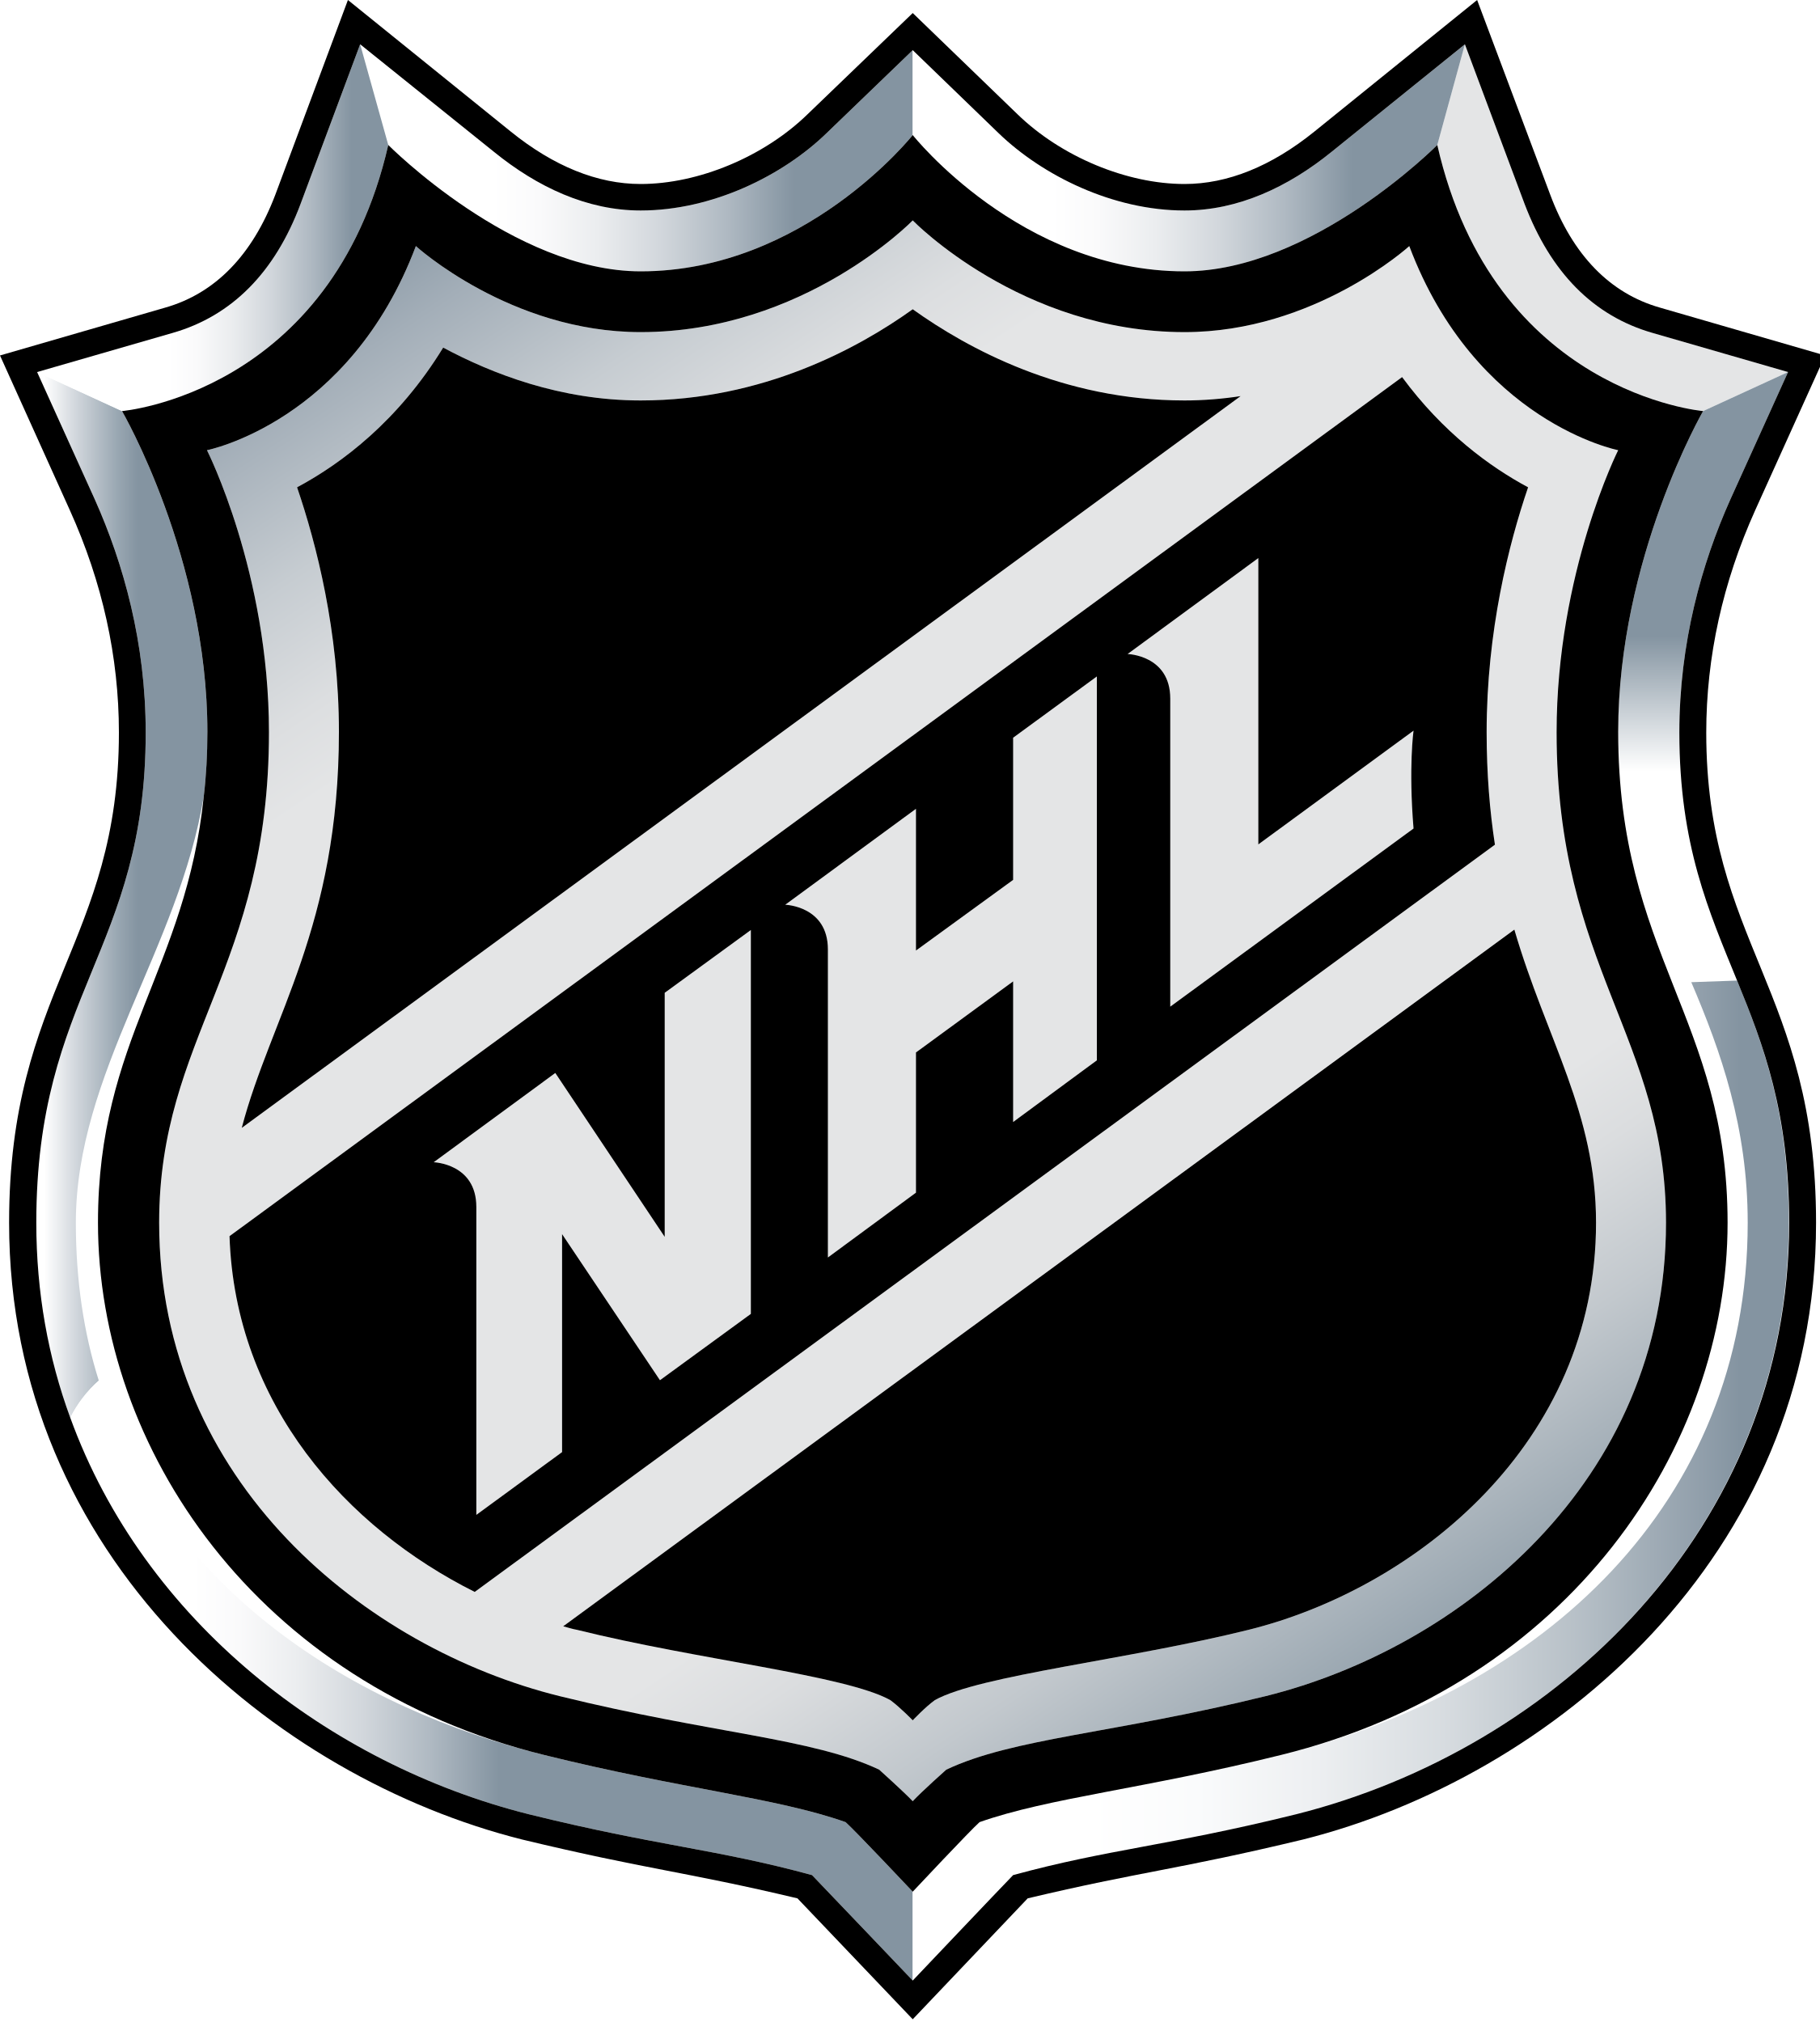
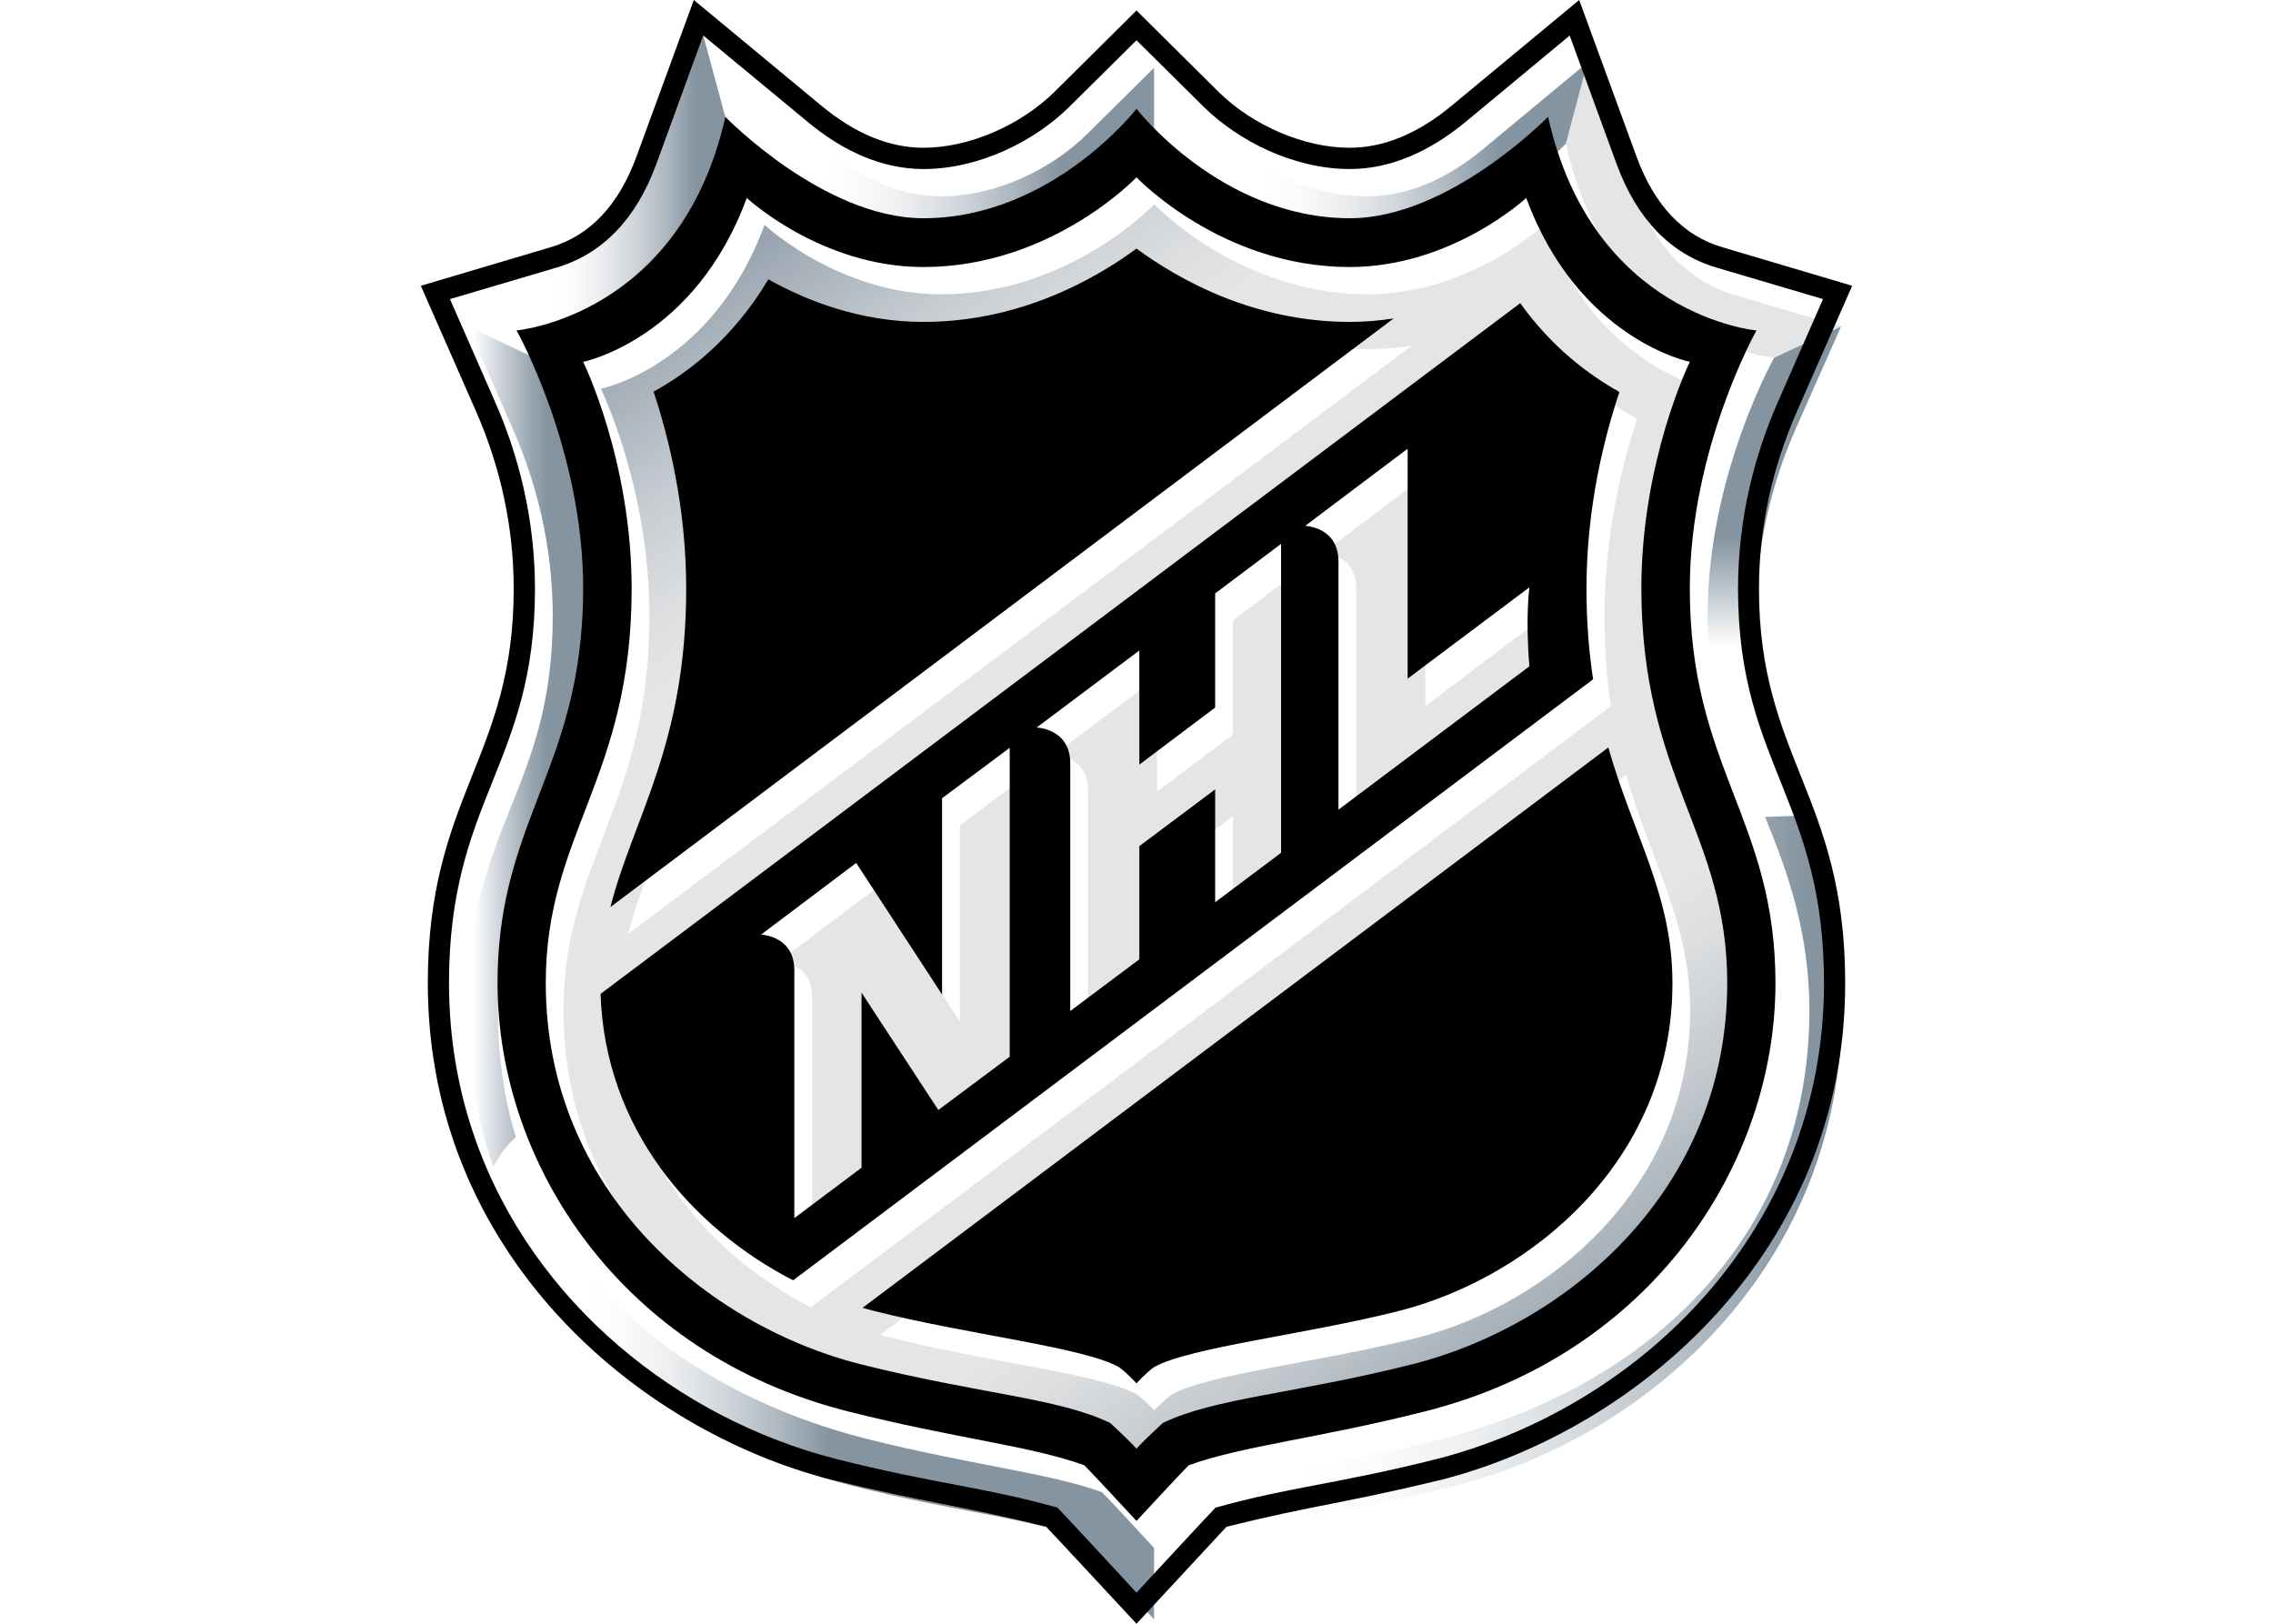
- <svg xmlns="http://www.w3.org/2000/svg" width="18pt" height="20pt" viewBox="0 0 18 20" version="1.1">
+ <svg xmlns="http://www.w3.org/2000/svg" width="28pt" height="20pt" viewBox="0 0 28 20" version="1.1">
  <defs>
    <clipPath id="clip1">
-       <path d="M 0.359 3.68 L 2.051 3.68 L 2.051 14.023 L 0.359 14.023 Z M 0.359 3.68 " />
+       <path d="M 5.75 4.02 L 7.402 4.02 L 7.402 14.375 L 5.75 14.375 Z M 5.75 4.02 " />
    </clipPath>
    <clipPath id="clip2">
-       <path d="M 0.977 13.656 C 0.828 13.184 0.75 12.664 0.75 12.094 C 0.75 10.613 1.773 9.375 2.016 7.871 C 2.039 7.676 2.051 7.465 2.051 7.242 C 2.051 5.52 1.207 4.066 1.207 4.066 L 0.367 3.68 L 0.938 4.941 C 1.223 5.578 1.441 6.359 1.441 7.246 C 1.441 9.402 0.359 9.828 0.359 12.094 C 0.359 12.785 0.477 13.43 0.695 14.023 C 0.762 13.887 0.863 13.754 0.977 13.656 " />
+       <path d="M 6.355 14.008 C 6.211 13.535 6.133 13.016 6.133 12.445 C 6.133 10.961 7.133 9.723 7.371 8.215 C 7.391 8.02 7.402 7.809 7.402 7.582 C 7.402 5.859 6.582 4.406 6.582 4.406 L 5.762 4.02 L 6.316 5.281 C 6.598 5.922 6.809 6.703 6.809 7.59 C 6.809 9.746 5.75 10.176 5.75 12.445 C 5.75 13.137 5.867 13.781 6.078 14.375 C 6.145 14.238 6.242 14.109 6.355 14.008 " />
    </clipPath>
-     <linearGradient id="linear0" gradientUnits="userSpaceOnUse" x1="-133.044" y1="306.581" x2="-132.044" y2="306.581" gradientTransform="matrix(2.1704,0,0,-2.117463,288.9536,658.0293)">
+     <linearGradient id="linear0" gradientUnits="userSpaceOnUse" x1="140.353" y1="38.462" x2="142.796" y2="38.462" gradientTransform="matrix(0.86816,0,0,0.86816,-116.2583,-24.19365)">
      <stop offset="0" style="stop-color:rgb(100%,100%,100%);stop-opacity:1;" />
      <stop offset="0.112" style="stop-color:rgb(100%,100%,100%);stop-opacity:1;" />
      <stop offset="0.27" style="stop-color:rgb(80.392%,82.745%,85.098%);stop-opacity:1;" />
      <stop offset="0.451" style="stop-color:rgb(59.608%,65.098%,69.412%);stop-opacity:1;" />
      <stop offset="0.539" style="stop-color:rgb(51.765%,58.039%,63.137%);stop-opacity:1;" />
      <stop offset="1" style="stop-color:rgb(51.765%,58.039%,63.137%);stop-opacity:1;" />
    </linearGradient>
    <clipPath id="clip3">
-       <path d="M 16.004 3.68 L 17.684 3.68 L 17.684 9.715 L 16.004 9.715 Z M 16.004 3.68 " />
+       <path d="M 21.035 4.02 L 22.68 4.02 L 22.68 10.062 L 21.035 10.062 Z M 21.035 4.02 " />
    </clipPath>
    <clipPath id="clip4">
-       <path d="M 16.844 4.066 C 16.844 4.066 16.004 5.52 16.004 7.238 C 16.004 8.152 16.383 8.895 16.727 9.715 L 17.18 9.699 C 16.902 9.016 16.609 8.363 16.609 7.246 C 16.609 6.359 16.828 5.578 17.113 4.941 L 17.684 3.68 Z M 16.844 4.066 " />
+       <path d="M 21.855 4.406 C 21.855 4.406 21.035 5.859 21.035 7.582 C 21.035 8.496 21.406 9.238 21.742 10.062 L 22.188 10.047 C 21.914 9.359 21.629 8.707 21.629 7.59 C 21.629 6.703 21.84 5.918 22.121 5.281 L 22.68 4.02 Z M 21.855 4.406 " />
    </clipPath>
-     <linearGradient id="linear1" gradientUnits="userSpaceOnUse" x1="-150.324" y1="328.506" x2="-149.324" y2="328.506" gradientTransform="matrix(0,-6.245341,-6.401475,0,2119.768,-929.0251)">
+     <linearGradient id="linear1" gradientUnits="userSpaceOnUse" x1="77.257" y1="2.635" x2="79.7" y2="2.635" gradientTransform="matrix(0,-2.56059,2.56059,0,15.10778,207.9688)">
      <stop offset="0" style="stop-color:rgb(100%,100%,100%);stop-opacity:1;" />
      <stop offset="0.348" style="stop-color:rgb(100%,100%,100%);stop-opacity:1;" />
      <stop offset="0.562" style="stop-color:rgb(51.765%,58.039%,63.137%);stop-opacity:1;" />
      <stop offset="1" style="stop-color:rgb(51.765%,58.039%,63.137%);stop-opacity:1;" />
    </linearGradient>
    <clipPath id="clip5">
-       <path d="M 0.695 13.656 L 9.027 13.656 L 9.027 19.59 L 0.695 19.59 Z M 0.695 13.656 " />
+       <path d="M 6.078 14.008 L 14.219 14.008 L 14.219 19.949 L 6.078 19.949 Z M 6.078 14.008 " />
    </clipPath>
    <clipPath id="clip6">
-       <path d="M 8.363 18.023 C 7.676 17.781 6.738 17.695 5.383 17.359 C 3.531 16.902 1.617 15.742 0.977 13.656 C 0.863 13.758 0.762 13.887 0.695 14.023 C 1.426 16.035 3.254 17.449 5.23 17.945 C 6.496 18.258 7.086 18.289 8.031 18.547 C 8.152 18.672 9.027 19.59 9.027 19.59 L 9.027 18.711 C 9.027 18.711 8.453 18.102 8.363 18.023 " />
+       <path d="M 13.574 18.379 C 12.898 18.137 11.984 18.051 10.66 17.719 C 8.852 17.258 6.98 16.098 6.355 14.008 C 6.242 14.109 6.145 14.242 6.078 14.375 C 6.793 16.391 8.582 17.805 10.512 18.305 C 11.75 18.613 12.324 18.645 13.246 18.902 C 13.367 19.031 14.219 19.949 14.219 19.949 L 14.219 19.07 C 14.219 19.07 13.66 18.461 13.574 18.379 " />
    </clipPath>
-     <linearGradient id="linear2" gradientUnits="userSpaceOnUse" x1="-139.594" y1="325.065" x2="-138.594" y2="325.065" gradientTransform="matrix(8.40385,0,0,-8.198878,1173.762,2681.788)">
+     <linearGradient id="linear2" gradientUnits="userSpaceOnUse" x1="107.526" y1="-0.683" x2="109.968" y2="-0.683" gradientTransform="matrix(3.36154,0,0,3.36154,-355.4315,19.27239)">
      <stop offset="0" style="stop-color:rgb(100%,100%,100%);stop-opacity:1;" />
      <stop offset="0.152" style="stop-color:rgb(100%,100%,100%);stop-opacity:1;" />
      <stop offset="0.207" style="stop-color:rgb(98.039%,98.039%,98.431%);stop-opacity:1;" />
      <stop offset="0.276" style="stop-color:rgb(92.157%,92.941%,93.725%);stop-opacity:1;" />
      <stop offset="0.351" style="stop-color:rgb(82.353%,84.314%,86.275%);stop-opacity:1;" />
      <stop offset="0.431" style="stop-color:rgb(68.627%,72.549%,76.078%);stop-opacity:1;" />
      <stop offset="0.511" style="stop-color:rgb(51.765%,58.039%,63.137%);stop-opacity:1;" />
      <stop offset="1" style="stop-color:rgb(51.765%,58.039%,63.137%);stop-opacity:1;" />
    </linearGradient>
    <clipPath id="clip7">
-       <path d="M 1.574 2.18 L 16.477 2.18 L 16.477 17.82 L 1.574 17.82 Z M 1.574 2.18 " />
+       <path d="M 6.941 2.516 L 21.496 2.516 L 21.496 18.176 L 6.941 18.176 Z M 6.941 2.516 " />
    </clipPath>
    <clipPath id="clip8">
-       <path d="M 13.938 2.434 C 13.938 2.434 13.004 3.285 11.715 3.285 C 10.098 3.285 9.027 2.18 9.027 2.18 C 9.027 2.18 7.953 3.285 6.336 3.285 C 5.047 3.285 4.113 2.434 4.113 2.434 C 3.457 4.176 2.047 4.453 2.047 4.453 C 2.047 4.453 2.66 5.664 2.66 7.242 C 2.66 9.578 1.574 10.254 1.574 12.094 C 1.574 14.668 3.629 16.305 5.535 16.777 C 7.043 17.148 8.031 17.191 8.695 17.504 C 8.695 17.504 8.934 17.719 9.027 17.816 C 9.117 17.719 9.359 17.504 9.359 17.504 C 10.02 17.191 11.008 17.148 12.516 16.777 C 14.422 16.305 16.477 14.668 16.477 12.094 C 16.477 10.254 15.395 9.578 15.395 7.242 C 15.395 5.664 16.004 4.453 16.004 4.453 C 16.004 4.453 14.594 4.172 13.938 2.434 M 3.352 7.242 C 3.352 6.242 3.129 5.379 2.938 4.82 C 3.383 4.582 3.941 4.16 4.383 3.438 C 4.863 3.695 5.539 3.961 6.336 3.961 C 7.543 3.961 8.488 3.445 9.027 3.059 C 9.566 3.445 10.508 3.961 11.715 3.961 C 11.906 3.961 12.094 3.945 12.27 3.918 L 2.391 11.156 C 2.676 10.066 3.352 9.164 3.352 7.242 M 15.785 12.094 C 15.785 14.277 14 15.711 12.348 16.121 C 11.152 16.418 9.688 16.57 9.246 16.816 C 9.148 16.887 9.027 17.016 9.027 17.016 C 9.027 17.016 8.902 16.887 8.805 16.816 C 8.363 16.57 6.902 16.418 5.707 16.121 C 5.66 16.113 5.617 16.098 5.57 16.086 L 14.973 9.195 C 15.297 10.289 15.785 11.004 15.785 12.094 M 14.703 7.242 C 14.703 7.656 14.734 8.023 14.785 8.355 L 4.695 15.746 C 3.43 15.113 2.324 13.895 2.27 12.227 L 13.867 3.73 C 14.27 4.277 14.734 4.617 15.113 4.82 C 14.922 5.379 14.703 6.242 14.703 7.242 " />
+       <path d="M 19.02 2.77 C 19.02 2.77 18.105 3.625 16.848 3.625 C 15.266 3.625 14.219 2.516 14.219 2.516 C 14.219 2.516 13.172 3.625 11.594 3.625 C 10.332 3.625 9.418 2.77 9.418 2.77 C 8.777 4.512 7.402 4.789 7.402 4.789 C 7.402 4.789 8 6.008 8 7.582 C 8 9.926 6.941 10.602 6.941 12.445 C 6.941 15.02 8.949 16.66 10.809 17.133 C 12.285 17.508 13.246 17.551 13.895 17.863 C 13.895 17.863 14.129 18.078 14.219 18.176 C 14.309 18.078 14.543 17.863 14.543 17.863 C 15.191 17.551 16.156 17.508 17.629 17.133 C 19.488 16.66 21.496 15.02 21.496 12.445 C 21.496 10.602 20.441 9.926 20.441 7.582 C 20.441 6.008 21.035 4.789 21.035 4.789 C 21.035 4.789 19.66 4.512 19.02 2.77 M 8.676 7.582 C 8.676 6.582 8.457 5.719 8.27 5.16 C 8.703 4.922 9.25 4.5 9.684 3.773 C 10.152 4.035 10.812 4.301 11.594 4.301 C 12.77 4.301 13.691 3.785 14.219 3.398 C 14.746 3.785 15.668 4.301 16.848 4.301 C 17.035 4.301 17.215 4.285 17.391 4.258 L 7.738 11.504 C 8.016 10.414 8.676 9.512 8.676 7.582 M 20.82 12.445 C 20.82 14.629 19.078 16.066 17.461 16.477 C 16.293 16.773 14.867 16.926 14.434 17.176 C 14.336 17.246 14.219 17.371 14.219 17.371 C 14.219 17.371 14.102 17.246 14.004 17.176 C 13.57 16.926 12.145 16.773 10.977 16.477 C 10.93 16.469 10.887 16.453 10.844 16.441 L 20.031 9.543 C 20.344 10.637 20.82 11.355 20.82 12.445 M 19.766 7.582 C 19.766 8 19.793 8.367 19.844 8.699 L 9.988 16.102 C 8.754 15.469 7.672 14.25 7.617 12.574 L 18.945 4.066 C 19.344 4.617 19.797 4.957 20.168 5.16 C 19.98 5.719 19.766 6.582 19.766 7.582 " />
    </clipPath>
-     <linearGradient id="linear3" gradientUnits="userSpaceOnUse" x1="-144.842" y1="332.343" x2="-143.842" y2="332.343" gradientTransform="matrix(-10.68882,-14.8929,-15.26522,10.42812,3539.252,-5605.709)">
+     <linearGradient id="linear3" gradientUnits="userSpaceOnUse" x1="86.664" y1="-15.086" x2="89.106" y2="-15.086" gradientTransform="matrix(-4.27553,-6.10609,6.10609,-4.27553,481.8651,482.1541)">
      <stop offset="0" style="stop-color:rgb(51.765%,58.039%,63.137%);stop-opacity:1;" />
      <stop offset="0.042" style="stop-color:rgb(60%,65.098%,69.02%);stop-opacity:1;" />
      <stop offset="0.135" style="stop-color:rgb(76.078%,78.431%,80.392%);stop-opacity:1;" />
      <stop offset="0.208" style="stop-color:rgb(85.882%,86.667%,87.451%);stop-opacity:1;" />
      <stop offset="0.253" style="stop-color:rgb(89.412%,89.804%,90.196%);stop-opacity:1;" />
      <stop offset="0.753" style="stop-color:rgb(89.412%,89.804%,90.196%);stop-opacity:1;" />
      <stop offset="0.795" style="stop-color:rgb(86.275%,87.059%,87.843%);stop-opacity:1;" />
      <stop offset="0.86" style="stop-color:rgb(77.647%,80%,81.961%);stop-opacity:1;" />
      <stop offset="0.94" style="stop-color:rgb(63.922%,68.235%,72.157%);stop-opacity:1;" />
      <stop offset="1" style="stop-color:rgb(51.765%,58.039%,63.137%);stop-opacity:1;" />
    </linearGradient>
    <clipPath id="clip9">
-       <path d="M 3.562 0.438 L 9.027 0.438 L 9.027 2.684 L 3.562 2.684 Z M 3.562 0.438 " />
+       <path d="M 8.883 0.77 L 14.219 0.77 L 14.219 3.02 L 8.883 3.02 Z M 8.883 0.77 " />
    </clipPath>
    <clipPath id="clip10">
-       <path d="M 6.336 2.684 C 7.957 2.684 9.027 1.336 9.027 1.336 L 9.027 0.496 L 8.176 1.316 C 7.742 1.738 7.043 2.082 6.336 2.082 C 5.809 2.082 5.316 1.852 4.883 1.5 L 3.562 0.438 L 3.84 1.434 C 3.84 1.434 5.078 2.684 6.336 2.684 " />
+       <path d="M 11.594 3.02 C 13.176 3.02 14.219 1.672 14.219 1.672 L 14.219 0.832 L 13.391 1.652 C 12.965 2.074 12.281 2.418 11.594 2.418 C 11.078 2.418 10.594 2.188 10.172 1.836 L 8.883 0.77 L 9.152 1.77 C 9.152 1.77 10.363 3.02 11.594 3.02 " />
    </clipPath>
-     <linearGradient id="linear4" gradientUnits="userSpaceOnUse" x1="-138.405" y1="321.709" x2="-137.405" y2="321.709" gradientTransform="matrix(5.52335,0,0,-5.388634,767.9724,1735.132)">
+     <linearGradient id="linear4" gradientUnits="userSpaceOnUse" x1="114.293" y1="3.354" x2="116.736" y2="3.354" gradientTransform="matrix(2.20934,0,0,2.20934,-243.6759,-5.51457)">
      <stop offset="0" style="stop-color:rgb(100%,100%,100%);stop-opacity:1;" />
      <stop offset="0.247" style="stop-color:rgb(100%,100%,100%);stop-opacity:1;" />
      <stop offset="0.33" style="stop-color:rgb(98.039%,98.039%,98.431%);stop-opacity:1;" />
      <stop offset="0.433" style="stop-color:rgb(92.157%,92.941%,93.725%);stop-opacity:1;" />
      <stop offset="0.546" style="stop-color:rgb(82.353%,84.314%,86.275%);stop-opacity:1;" />
      <stop offset="0.666" style="stop-color:rgb(68.627%,72.549%,76.078%);stop-opacity:1;" />
      <stop offset="0.786" style="stop-color:rgb(51.765%,58.039%,63.137%);stop-opacity:1;" />
      <stop offset="1" style="stop-color:rgb(51.765%,58.039%,63.137%);stop-opacity:1;" />
    </linearGradient>
    <clipPath id="clip11">
-       <path d="M 9.027 9.699 L 17.695 9.699 L 17.695 19.59 L 9.027 19.59 Z M 9.027 9.699 " />
+       <path d="M 14.219 10.047 L 22.688 10.047 L 22.688 19.949 L 14.219 19.949 Z M 14.219 10.047 " />
    </clipPath>
    <clipPath id="clip12">
-       <path d="M 17.285 12.094 C 17.285 14.887 15.242 16.727 12.668 17.359 C 11.312 17.695 10.375 17.781 9.688 18.023 C 9.598 18.102 9.027 18.711 9.027 18.711 L 9.027 19.59 C 9.027 19.59 9.898 18.672 10.02 18.547 C 10.965 18.289 11.555 18.258 12.82 17.945 C 15.379 17.301 17.691 15.125 17.691 12.094 C 17.691 11.004 17.441 10.336 17.18 9.699 L 16.727 9.715 C 17.02 10.402 17.285 11.148 17.285 12.094 " />
+       <path d="M 22.289 12.445 C 22.289 15.242 20.289 17.082 17.777 17.719 C 16.453 18.051 15.539 18.137 14.863 18.379 C 14.777 18.461 14.219 19.07 14.219 19.07 L 14.219 19.949 C 14.219 19.949 15.07 19.031 15.191 18.902 C 16.113 18.645 16.688 18.613 17.926 18.301 C 20.426 17.66 22.688 15.477 22.688 12.445 C 22.688 11.352 22.441 10.684 22.188 10.047 L 21.742 10.062 C 22.027 10.75 22.289 11.496 22.289 12.445 " />
    </clipPath>
-     <linearGradient id="linear5" gradientUnits="userSpaceOnUse" x1="-139.698" y1="325.354" x2="-138.698" y2="325.354" gradientTransform="matrix(8.8022,0,0,-8.587512,1238.684,2808.641)">
+     <linearGradient id="linear5" gradientUnits="userSpaceOnUse" x1="108.378" y1="-1.715" x2="110.821" y2="-1.715" gradientTransform="matrix(3.52088,0,0,3.52088,-367.368,21.03782)">
      <stop offset="0" style="stop-color:rgb(100%,100%,100%);stop-opacity:1;" />
      <stop offset="0.197" style="stop-color:rgb(100%,100%,100%);stop-opacity:1;" />
      <stop offset="0.319" style="stop-color:rgb(98.039%,98.431%,98.824%);stop-opacity:1;" />
      <stop offset="0.454" style="stop-color:rgb(92.941%,93.725%,94.51%);stop-opacity:1;" />
      <stop offset="0.597" style="stop-color:rgb(84.314%,86.275%,87.843%);stop-opacity:1;" />
      <stop offset="0.744" style="stop-color:rgb(72.157%,75.686%,78.431%);stop-opacity:1;" />
      <stop offset="0.893" style="stop-color:rgb(56.471%,61.961%,66.667%);stop-opacity:1;" />
      <stop offset="0.933" style="stop-color:rgb(51.765%,58.039%,63.137%);stop-opacity:1;" />
      <stop offset="1" style="stop-color:rgb(51.765%,58.039%,63.137%);stop-opacity:1;" />
    </linearGradient>
    <clipPath id="clip13">
-       <path d="M 9.027 0.438 L 14.488 0.438 L 14.488 2.684 L 9.027 2.684 Z M 9.027 0.438 " />
+       <path d="M 14.219 0.77 L 19.555 0.77 L 19.555 3.02 L 14.219 3.02 Z M 14.219 0.77 " />
    </clipPath>
    <clipPath id="clip14">
-       <path d="M 11.715 2.684 C 12.973 2.684 14.215 1.434 14.215 1.434 L 14.488 0.438 L 13.172 1.5 C 12.738 1.852 12.242 2.082 11.715 2.082 C 11.008 2.082 10.312 1.738 9.875 1.316 L 9.027 0.496 L 9.027 1.336 C 9.027 1.336 10.094 2.684 11.715 2.684 " />
+       <path d="M 16.848 3.02 C 18.074 3.02 19.289 1.77 19.289 1.77 L 19.555 0.77 L 18.27 1.836 C 17.844 2.188 17.359 2.418 16.848 2.418 C 16.156 2.418 15.477 2.074 15.047 1.652 L 14.219 0.832 L 14.219 1.672 C 14.219 1.672 15.262 3.02 16.848 3.02 " />
    </clipPath>
-     <linearGradient id="linear6" gradientUnits="userSpaceOnUse" x1="-138.405" y1="321.707" x2="-137.405" y2="321.707" gradientTransform="matrix(5.523375,0,0,-5.388659,773.499,1735.137)">
+     <linearGradient id="linear6" gradientUnits="userSpaceOnUse" x1="115.734" y1="3.354" x2="118.177" y2="3.354" gradientTransform="matrix(2.20935,0,0,2.20935,-241.4674,-5.51618)">
      <stop offset="0" style="stop-color:rgb(100%,100%,100%);stop-opacity:1;" />
      <stop offset="0.247" style="stop-color:rgb(100%,100%,100%);stop-opacity:1;" />
      <stop offset="0.33" style="stop-color:rgb(98.039%,98.039%,98.431%);stop-opacity:1;" />
      <stop offset="0.433" style="stop-color:rgb(92.157%,92.941%,93.725%);stop-opacity:1;" />
      <stop offset="0.546" style="stop-color:rgb(82.353%,84.314%,86.275%);stop-opacity:1;" />
      <stop offset="0.666" style="stop-color:rgb(68.627%,72.549%,76.078%);stop-opacity:1;" />
      <stop offset="0.786" style="stop-color:rgb(51.765%,58.039%,63.137%);stop-opacity:1;" />
      <stop offset="1" style="stop-color:rgb(51.765%,58.039%,63.137%);stop-opacity:1;" />
    </linearGradient>
    <clipPath id="clip15">
-       <path d="M 0.367 0.438 L 3.84 0.438 L 3.84 4.066 L 0.367 4.066 Z M 0.367 0.438 " />
+       <path d="M 5.543 0.438 L 8.934 0.438 L 8.934 4.07 L 5.543 4.07 Z M 5.543 0.438 " />
    </clipPath>
    <clipPath id="clip16">
-       <path d="M 3.84 1.434 L 3.562 0.438 L 2.973 2.016 C 2.719 2.695 2.293 3.125 1.707 3.293 L 0.367 3.68 L 1.207 4.066 C 1.207 4.066 3.277 3.891 3.84 1.434 " />
+       <path d="M 8.934 1.438 L 8.664 0.438 L 8.086 2.02 C 7.836 2.699 7.422 3.129 6.852 3.297 L 5.543 3.684 L 6.363 4.07 C 6.363 4.07 8.383 3.895 8.934 1.438 " />
    </clipPath>
-     <linearGradient id="linear7" gradientUnits="userSpaceOnUse" x1="-136.82" y1="317.236" x2="-135.82" y2="317.236" gradientTransform="matrix(3.791775,0,0,-3.699293,518.9843,1175.802)">
+     <linearGradient id="linear7" gradientUnits="userSpaceOnUse" x1="121.384" y1="12.535" x2="123.826" y2="12.535" gradientTransform="matrix(1.51671,0,0,1.51671,-178.7348,-16.75686)">
      <stop offset="0" style="stop-color:rgb(100%,100%,100%);stop-opacity:1;" />
      <stop offset="0.388" style="stop-color:rgb(100%,100%,100%);stop-opacity:1;" />
      <stop offset="0.461" style="stop-color:rgb(98.039%,98.039%,98.431%);stop-opacity:1;" />
      <stop offset="0.552" style="stop-color:rgb(92.157%,92.941%,93.725%);stop-opacity:1;" />
      <stop offset="0.652" style="stop-color:rgb(82.353%,84.314%,86.275%);stop-opacity:1;" />
      <stop offset="0.759" style="stop-color:rgb(68.627%,72.549%,76.078%);stop-opacity:1;" />
      <stop offset="0.865" style="stop-color:rgb(51.765%,58.039%,63.137%);stop-opacity:1;" />
      <stop offset="1" style="stop-color:rgb(51.765%,58.039%,63.137%);stop-opacity:1;" />
    </linearGradient>
-     <clipPath id="clip17">
-       <path d="M 0 0 L 18 0 L 18 19.973 L 0 19.973 Z M 0 0 " />
-     </clipPath>
  </defs>
  <g id="surface1">
-     <path style=" stroke:none;fill-rule:nonzero;fill:rgb(100%,100%,100%);fill-opacity:1;" d="M 0.969 12.094 C 0.969 10.281 1.84 9.59 2.016 7.871 C 1.773 9.375 0.75 10.613 0.75 12.094 C 0.75 12.664 0.828 13.184 0.977 13.656 C 1.617 15.742 3.531 16.902 5.383 17.359 C 2.531 16.656 0.969 14.32 0.969 12.094 " />
-     <path style=" stroke:none;fill-rule:nonzero;fill:rgb(100%,100%,100%);fill-opacity:1;" d="M 16.73 9.715 C 16.383 8.895 16.004 8.152 16.004 7.242 C 16.004 9.449 17.086 10.074 17.086 12.094 C 17.086 14.32 15.52 16.656 12.668 17.359 C 15.242 16.727 17.285 14.887 17.285 12.094 C 17.285 11.148 17.02 10.402 16.73 9.715 " />
-     <path style=" stroke:none;fill-rule:nonzero;fill:rgb(89.412%,89.804%,90.196%);fill-opacity:1;" d="M 16.344 3.293 C 15.758 3.125 15.336 2.695 15.078 2.016 L 14.488 0.438 L 14.215 1.434 C 14.773 3.891 16.844 4.066 16.844 4.066 L 17.684 3.68 Z M 16.344 3.293 " />
-     <path style=" stroke:none;fill-rule:nonzero;fill:rgb(89.412%,89.804%,90.196%);fill-opacity:1;" d="M 6.574 12.234 L 5.492 10.613 L 4.289 11.496 C 4.289 11.496 4.711 11.508 4.711 11.938 L 4.711 14.984 L 5.559 14.363 L 5.559 12.207 L 6.527 13.652 L 7.426 12.996 L 7.426 9.199 L 6.574 9.82 Z M 6.574 12.234 " />
-     <path style=" stroke:none;fill-rule:nonzero;fill:rgb(89.412%,89.804%,90.196%);fill-opacity:1;" d="M 10.02 8.703 L 9.059 9.402 L 9.059 8 L 7.766 8.949 C 7.766 8.949 8.188 8.961 8.188 9.391 L 8.188 12.438 L 9.059 11.801 L 9.059 10.41 L 10.02 9.707 L 10.02 11.098 L 10.848 10.488 L 10.848 6.691 L 10.02 7.297 Z M 10.02 8.703 " />
-     <path style=" stroke:none;fill-rule:nonzero;fill:rgb(89.412%,89.804%,90.196%);fill-opacity:1;" d="M 12.445 8.348 L 12.445 5.52 L 11.152 6.469 C 11.152 6.469 11.574 6.48 11.574 6.91 L 11.574 9.957 L 13.98 8.195 C 13.93 7.586 13.98 7.223 13.98 7.223 Z M 12.445 8.348 " />
+     <path style=" stroke:none;fill-rule:nonzero;fill:rgb(100%,100%,100%);fill-opacity:1;" d="M 6.348 12.445 C 6.348 10.625 7.199 9.938 7.371 8.215 C 7.133 9.723 6.133 10.961 6.133 12.445 C 6.133 13.016 6.211 13.535 6.355 14.008 C 6.98 16.098 8.852 17.258 10.66 17.719 C 7.875 17.012 6.348 14.672 6.348 12.445 " />
+     <path style=" stroke:none;fill-rule:nonzero;fill:rgb(100%,100%,100%);fill-opacity:1;" d="M 21.746 10.062 C 21.406 9.238 21.035 8.496 21.035 7.582 C 21.035 9.793 22.09 10.422 22.09 12.445 C 22.09 14.672 20.566 17.012 17.777 17.719 C 20.289 17.082 22.289 15.242 22.289 12.445 C 22.289 11.496 22.027 10.75 21.746 10.062 " />
+     <path style=" stroke:none;fill-rule:nonzero;fill:rgb(89.412%,89.804%,90.196%);fill-opacity:1;" d="M 21.367 3.633 C 20.797 3.465 20.383 3.031 20.133 2.352 L 19.555 0.77 L 19.289 1.77 C 19.836 4.227 21.855 4.406 21.855 4.406 L 22.676 4.02 Z M 21.367 3.633 " />
+     <path style=" stroke:none;fill-rule:nonzero;fill:rgb(89.412%,89.804%,90.196%);fill-opacity:1;" d="M 11.824 12.582 L 10.766 10.961 L 9.594 11.844 C 9.594 11.844 10.004 11.855 10.004 12.285 L 10.004 15.34 L 10.832 14.715 L 10.832 12.559 L 11.777 14.008 L 12.656 13.348 L 12.656 9.543 L 11.824 10.168 Z M 11.824 12.582 " />
+     <path style=" stroke:none;fill-rule:nonzero;fill:rgb(89.412%,89.804%,90.196%);fill-opacity:1;" d="M 15.188 9.047 L 14.254 9.75 L 14.254 8.344 L 12.988 9.293 C 12.988 9.293 13.402 9.305 13.402 9.734 L 13.402 12.789 L 14.254 12.148 L 14.254 10.758 L 15.188 10.055 L 15.188 11.445 L 16 10.836 L 16 7.031 L 15.188 7.641 Z M 15.188 9.047 " />
+     <path style=" stroke:none;fill-rule:nonzero;fill:rgb(89.412%,89.804%,90.196%);fill-opacity:1;" d="M 17.559 8.695 L 17.559 5.859 L 16.297 6.809 C 16.297 6.809 16.707 6.82 16.707 7.254 L 16.707 10.305 L 19.059 8.539 C 19.008 7.93 19.059 7.566 19.059 7.566 Z M 17.559 8.695 " />
    <g clip-path="url(#clip1)" clip-rule="nonzero">
      <g clip-path="url(#clip2)" clip-rule="nonzero">
-         <path style=" stroke:none;fill-rule:nonzero;fill:url(#linear0);" d="M 0.359 3.68 L 2.051 3.68 L 2.051 14.023 L 0.359 14.023 Z M 0.359 3.68 " />
+         <path style=" stroke:none;fill-rule:nonzero;fill:url(#linear0);" d="M 5.75 4.02 L 7.402 4.02 L 7.402 14.375 L 5.75 14.375 Z M 5.75 4.02 " />
      </g>
    </g>
    <g clip-path="url(#clip3)" clip-rule="nonzero">
      <g clip-path="url(#clip4)" clip-rule="nonzero">
-         <path style=" stroke:none;fill-rule:nonzero;fill:url(#linear1);" d="M 16.004 3.68 L 17.684 3.68 L 17.684 9.715 L 16.004 9.715 Z M 16.004 3.68 " />
+         <path style=" stroke:none;fill-rule:nonzero;fill:url(#linear1);" d="M 21.035 4.02 L 22.68 4.02 L 22.68 10.062 L 21.035 10.062 Z M 21.035 4.02 " />
      </g>
    </g>
    <g clip-path="url(#clip5)" clip-rule="nonzero">
      <g clip-path="url(#clip6)" clip-rule="nonzero">
-         <path style=" stroke:none;fill-rule:nonzero;fill:url(#linear2);" d="M 0.695 13.656 L 9.027 13.656 L 9.027 19.59 L 0.695 19.59 Z M 0.695 13.656 " />
+         <path style=" stroke:none;fill-rule:nonzero;fill:url(#linear2);" d="M 6.078 14.008 L 14.219 14.008 L 14.219 19.949 L 6.078 19.949 Z M 6.078 14.008 " />
      </g>
    </g>
    <g clip-path="url(#clip7)" clip-rule="nonzero">
      <g clip-path="url(#clip8)" clip-rule="nonzero">
-         <path style=" stroke:none;fill-rule:nonzero;fill:url(#linear3);" d="M 24.008 12.672 L 6.477 24.648 L -5.957 7.324 L 11.574 -4.652 Z M 24.008 12.672 " />
+         <path style=" stroke:none;fill-rule:nonzero;fill:url(#linear3);" d="M 28.855 13.023 L 11.73 25.016 L -0.418 7.668 L 16.707 -4.324 Z M 28.855 13.023 " />
      </g>
    </g>
    <g clip-path="url(#clip9)" clip-rule="nonzero">
      <g clip-path="url(#clip10)" clip-rule="nonzero">
-         <path style=" stroke:none;fill-rule:nonzero;fill:url(#linear4);" d="M 3.562 0.438 L 9.027 0.438 L 9.027 2.684 L 3.562 2.684 Z M 3.562 0.438 " />
+         <path style=" stroke:none;fill-rule:nonzero;fill:url(#linear4);" d="M 8.883 0.77 L 14.219 0.77 L 14.219 3.02 L 8.883 3.02 Z M 8.883 0.77 " />
      </g>
    </g>
    <g clip-path="url(#clip11)" clip-rule="nonzero">
      <g clip-path="url(#clip12)" clip-rule="nonzero">
-         <path style=" stroke:none;fill-rule:nonzero;fill:url(#linear5);" d="M 9.027 9.699 L 17.695 9.699 L 17.695 19.59 L 9.027 19.59 Z M 9.027 9.699 " />
+         <path style=" stroke:none;fill-rule:nonzero;fill:url(#linear5);" d="M 14.219 10.047 L 22.688 10.047 L 22.688 19.949 L 14.219 19.949 Z M 14.219 10.047 " />
      </g>
    </g>
    <g clip-path="url(#clip13)" clip-rule="nonzero">
      <g clip-path="url(#clip14)" clip-rule="nonzero">
-         <path style=" stroke:none;fill-rule:nonzero;fill:url(#linear6);" d="M 9.027 0.438 L 14.488 0.438 L 14.488 2.684 L 9.027 2.684 Z M 9.027 0.438 " />
+         <path style=" stroke:none;fill-rule:nonzero;fill:url(#linear6);" d="M 14.219 0.77 L 19.555 0.77 L 19.555 3.02 L 14.219 3.02 Z M 14.219 0.77 " />
      </g>
    </g>
    <g clip-path="url(#clip15)" clip-rule="nonzero">
      <g clip-path="url(#clip16)" clip-rule="nonzero">
-         <path style=" stroke:none;fill-rule:nonzero;fill:url(#linear7);" d="M 0.367 0.438 L 3.84 0.438 L 3.84 4.066 L 0.367 4.066 Z M 0.367 0.438 " />
+         <path style=" stroke:none;fill-rule:nonzero;fill:url(#linear7);" d="M 5.543 0.438 L 8.934 0.438 L 8.934 4.07 L 5.543 4.07 Z M 5.543 0.438 " />
      </g>
    </g>
-     <g clip-path="url(#clip17)" clip-rule="nonzero">
-       <path style=" stroke:none;fill-rule:nonzero;fill:rgb(0%,0%,0%);fill-opacity:1;" d="M 17.359 5.047 L 18.051 3.516 L 16.418 3.043 C 15.922 2.902 15.555 2.523 15.332 1.926 L 14.609 0 L 13 1.301 C 12.574 1.645 12.141 1.82 11.715 1.82 C 11.145 1.82 10.496 1.551 10.062 1.129 L 9.027 0.129 L 7.988 1.129 C 7.555 1.551 6.906 1.82 6.336 1.82 C 5.91 1.82 5.477 1.645 5.051 1.301 L 3.441 0 L 2.723 1.926 C 2.496 2.523 2.129 2.902 1.633 3.043 L 0 3.516 L 0.691 5.047 C 1.012 5.758 1.176 6.496 1.176 7.246 C 1.176 9.32 0.09 9.789 0.09 12.094 C 0.09 15.41 2.723 17.582 5.164 18.195 C 6.398 18.492 6.773 18.512 7.887 18.777 C 7.98 18.875 9.027 19.973 9.027 19.973 C 9.027 19.973 10.07 18.875 10.164 18.777 C 11.277 18.512 11.652 18.492 12.887 18.195 C 15.328 17.582 17.961 15.41 17.961 12.094 C 17.961 9.789 16.875 9.32 16.875 7.246 C 16.875 6.496 17.039 5.758 17.359 5.047 M 17.18 9.699 C 17.441 10.336 17.695 11.004 17.695 12.094 C 17.695 15.125 15.379 17.301 12.82 17.945 C 11.555 18.258 10.965 18.289 10.02 18.547 C 9.898 18.672 9.027 19.59 9.027 19.59 C 9.027 19.59 8.152 18.672 8.031 18.547 C 7.086 18.289 6.496 18.258 5.23 17.945 C 3.254 17.449 1.426 16.035 0.695 14.023 C 0.477 13.43 0.359 12.785 0.359 12.094 C 0.359 9.828 1.441 9.402 1.441 7.246 C 1.441 6.359 1.223 5.578 0.938 4.941 L 0.367 3.68 L 1.707 3.293 C 2.293 3.125 2.719 2.695 2.973 2.016 L 3.562 0.438 L 4.883 1.5 C 5.316 1.852 5.809 2.082 6.336 2.082 C 7.043 2.082 7.742 1.738 8.176 1.316 L 9.027 0.496 L 9.875 1.316 C 10.312 1.738 11.008 2.082 11.715 2.082 C 12.242 2.082 12.738 1.852 13.172 1.5 L 14.488 0.438 L 15.078 2.016 C 15.336 2.695 15.758 3.125 16.344 3.293 L 17.684 3.68 L 17.113 4.941 C 16.828 5.578 16.609 6.359 16.609 7.246 C 16.609 8.363 16.902 9.016 17.18 9.699 " />
-     </g>
-     <path style=" stroke:none;fill-rule:nonzero;fill:rgb(0%,0%,0%);fill-opacity:1;" d="M 16.844 4.066 C 16.844 4.066 14.773 3.891 14.215 1.434 C 14.215 1.434 12.973 2.684 11.715 2.684 C 10.094 2.684 9.027 1.336 9.027 1.336 C 9.027 1.336 7.957 2.684 6.336 2.684 C 5.078 2.684 3.84 1.434 3.84 1.434 C 3.277 3.891 1.207 4.066 1.207 4.066 C 1.207 4.066 2.051 5.52 2.051 7.238 C 2.051 7.465 2.039 7.676 2.016 7.871 C 1.84 9.59 0.969 10.277 0.969 12.094 C 0.969 14.32 2.531 16.656 5.383 17.359 C 6.738 17.695 7.676 17.781 8.363 18.023 C 8.453 18.102 9.027 18.711 9.027 18.711 C 9.027 18.711 9.598 18.102 9.688 18.023 C 10.375 17.781 11.312 17.695 12.668 17.359 C 15.52 16.656 17.086 14.32 17.086 12.094 C 17.086 10.074 16.004 9.449 16.004 7.238 C 16.004 5.52 16.844 4.066 16.844 4.066 M 16.477 12.094 C 16.477 14.668 14.422 16.305 12.516 16.777 C 11.008 17.148 10.02 17.191 9.359 17.504 C 9.359 17.504 9.117 17.719 9.027 17.816 C 8.934 17.719 8.695 17.504 8.695 17.504 C 8.031 17.191 7.043 17.148 5.535 16.777 C 3.629 16.305 1.574 14.668 1.574 12.094 C 1.574 10.254 2.66 9.578 2.66 7.242 C 2.66 5.664 2.047 4.453 2.047 4.453 C 2.047 4.453 3.457 4.176 4.113 2.434 C 4.113 2.434 5.047 3.285 6.336 3.285 C 7.953 3.285 9.027 2.18 9.027 2.18 C 9.027 2.18 10.098 3.285 11.715 3.285 C 13.004 3.285 13.938 2.434 13.938 2.434 C 14.594 4.176 16.004 4.453 16.004 4.453 C 16.004 4.453 15.395 5.664 15.395 7.242 C 15.395 9.578 16.477 10.254 16.477 12.094 " />
-     <path style=" stroke:none;fill-rule:nonzero;fill:rgb(0%,0%,0%);fill-opacity:1;" d="M 11.715 3.961 C 10.508 3.961 9.566 3.445 9.027 3.059 C 8.488 3.445 7.543 3.961 6.336 3.961 C 5.539 3.961 4.863 3.695 4.383 3.438 C 3.941 4.16 3.383 4.582 2.938 4.82 C 3.129 5.379 3.352 6.242 3.352 7.238 C 3.352 9.164 2.676 10.066 2.391 11.156 L 12.27 3.918 C 12.094 3.945 11.906 3.961 11.715 3.961 " />
-     <path style=" stroke:none;fill-rule:nonzero;fill:rgb(0%,0%,0%);fill-opacity:1;" d="M 14.703 7.242 C 14.703 6.242 14.922 5.379 15.113 4.82 C 14.734 4.617 14.27 4.277 13.867 3.73 L 2.27 12.227 C 2.324 13.895 3.43 15.113 4.695 15.746 L 14.785 8.355 C 14.734 8.023 14.703 7.656 14.703 7.242 M 7.426 12.996 L 6.527 13.652 L 5.559 12.207 L 5.559 14.363 L 4.711 14.984 L 4.711 11.938 C 4.711 11.508 4.289 11.496 4.289 11.496 L 5.492 10.613 L 6.574 12.234 L 6.574 9.82 L 7.426 9.199 Z M 10.848 10.488 L 10.02 11.098 L 10.02 9.707 L 9.059 10.41 L 9.059 11.797 L 8.188 12.438 L 8.188 9.391 C 8.188 8.961 7.766 8.949 7.766 8.949 L 9.059 8 L 9.059 9.402 L 10.02 8.703 L 10.02 7.297 L 10.848 6.691 Z M 13.98 8.195 L 11.574 9.957 L 11.574 6.91 C 11.574 6.48 11.152 6.469 11.152 6.469 L 12.445 5.52 L 12.445 8.352 L 13.98 7.227 C 13.98 7.227 13.93 7.586 13.98 8.195 " />
-     <path style=" stroke:none;fill-rule:nonzero;fill:rgb(0%,0%,0%);fill-opacity:1;" d="M 5.57 16.086 C 5.617 16.098 5.66 16.113 5.707 16.121 C 6.902 16.418 8.363 16.57 8.805 16.816 C 8.902 16.887 9.027 17.016 9.027 17.016 C 9.027 17.016 9.148 16.887 9.246 16.816 C 9.688 16.57 11.152 16.418 12.348 16.121 C 14 15.711 15.785 14.277 15.785 12.094 C 15.785 11.004 15.297 10.289 14.977 9.195 Z M 5.57 16.086 " />
+     <path style=" stroke:none;fill-rule:nonzero;fill:rgb(0%,0%,0%);fill-opacity:1;" d="M 22.141 5.055 L 22.816 3.52 L 21.223 3.047 C 20.734 2.906 20.379 2.527 20.16 1.93 L 19.453 0 L 17.883 1.301 C 17.465 1.648 17.043 1.82 16.625 1.82 C 16.07 1.82 15.438 1.551 15.012 1.133 L 14 0.129 L 12.988 1.133 C 12.562 1.551 11.93 1.82 11.375 1.82 C 10.957 1.82 10.535 1.648 10.117 1.301 L 8.547 0 L 7.84 1.93 C 7.621 2.527 7.266 2.906 6.777 3.047 L 5.184 3.52 L 5.859 5.055 C 6.172 5.766 6.328 6.504 6.328 7.254 C 6.328 9.332 5.27 9.805 5.27 12.109 C 5.27 15.434 7.84 17.605 10.227 18.223 C 11.434 18.516 11.797 18.535 12.887 18.805 C 12.977 18.898 14 20 14 20 C 14 20 15.023 18.898 15.109 18.805 C 16.199 18.535 16.566 18.516 17.77 18.223 C 20.16 17.605 22.73 15.434 22.73 12.109 C 22.73 9.805 21.668 9.332 21.668 7.254 C 21.668 6.504 21.828 5.766 22.141 5.055 M 21.969 9.715 C 22.223 10.352 22.469 11.016 22.469 12.109 C 22.469 15.145 20.207 17.324 17.707 17.969 C 16.469 18.281 15.895 18.312 14.973 18.57 C 14.852 18.695 14 19.617 14 19.617 C 14 19.617 13.148 18.695 13.027 18.57 C 12.105 18.312 11.531 18.281 10.293 17.969 C 8.363 17.473 6.574 16.059 5.859 14.043 C 5.648 13.449 5.531 12.801 5.531 12.109 C 5.531 9.844 6.59 9.414 6.59 7.254 C 6.59 6.371 6.379 5.586 6.098 4.949 L 5.543 3.684 L 6.852 3.297 C 7.422 3.129 7.836 2.699 8.086 2.02 L 8.664 0.438 L 9.953 1.504 C 10.375 1.855 10.859 2.082 11.375 2.082 C 12.062 2.082 12.746 1.738 13.172 1.316 L 14 0.496 L 14.828 1.316 C 15.258 1.738 15.938 2.082 16.629 2.082 C 17.141 2.082 17.625 1.855 18.051 1.504 L 19.336 0.438 L 19.914 2.02 C 20.164 2.699 20.578 3.129 21.148 3.297 L 22.457 3.684 L 21.902 4.949 C 21.621 5.586 21.41 6.371 21.41 7.254 C 21.41 8.375 21.695 9.027 21.969 9.715 " />
+     <path style=" stroke:none;fill-rule:nonzero;fill:rgb(0%,0%,0%);fill-opacity:1;" d="M 21.637 4.07 C 21.637 4.07 19.617 3.895 19.07 1.438 C 19.07 1.438 17.855 2.688 16.629 2.688 C 15.043 2.688 14 1.34 14 1.34 C 14 1.34 12.957 2.688 11.375 2.688 C 10.145 2.688 8.934 1.438 8.934 1.438 C 8.383 3.895 6.363 4.07 6.363 4.07 C 6.363 4.07 7.184 5.527 7.184 7.25 C 7.184 7.477 7.172 7.684 7.152 7.883 C 6.98 9.602 6.129 10.293 6.129 12.109 C 6.129 14.34 7.656 16.68 10.441 17.383 C 11.766 17.719 12.68 17.805 13.355 18.047 C 13.441 18.129 14 18.734 14 18.734 C 14 18.734 14.559 18.129 14.645 18.047 C 15.32 17.805 16.234 17.719 17.559 17.383 C 20.344 16.68 21.871 14.34 21.871 12.109 C 21.871 10.086 20.816 9.461 20.816 7.25 C 20.816 5.527 21.637 4.07 21.637 4.07 M 21.277 12.109 C 21.277 14.688 19.27 16.328 17.41 16.801 C 15.938 17.172 14.973 17.215 14.324 17.527 C 14.324 17.527 14.09 17.742 14 17.844 C 13.91 17.742 13.676 17.527 13.676 17.527 C 13.027 17.215 12.066 17.172 10.59 16.801 C 8.73 16.328 6.723 14.688 6.723 12.109 C 6.723 10.266 7.781 9.59 7.781 7.25 C 7.781 5.672 7.184 4.457 7.184 4.457 C 7.184 4.457 8.559 4.18 9.199 2.438 C 9.199 2.438 10.113 3.289 11.375 3.289 C 12.953 3.289 14 2.184 14 2.184 C 14 2.184 15.047 3.289 16.625 3.289 C 17.887 3.289 18.801 2.438 18.801 2.438 C 19.441 4.18 20.816 4.457 20.816 4.457 C 20.816 4.457 20.219 5.672 20.219 7.25 C 20.223 9.59 21.277 10.266 21.277 12.109 " />
+     <path style=" stroke:none;fill-rule:nonzero;fill:rgb(0%,0%,0%);fill-opacity:1;" d="M 16.629 3.965 C 15.449 3.965 14.527 3.449 14 3.062 C 13.473 3.449 12.551 3.965 11.375 3.965 C 10.594 3.965 9.934 3.703 9.465 3.441 C 9.031 4.168 8.484 4.586 8.051 4.824 C 8.238 5.387 8.453 6.25 8.453 7.25 C 8.453 9.176 7.797 10.078 7.52 11.172 L 17.168 3.922 C 16.996 3.949 16.816 3.965 16.629 3.965 " />
+     <path style=" stroke:none;fill-rule:nonzero;fill:rgb(0%,0%,0%);fill-opacity:1;" d="M 19.543 7.25 C 19.543 6.25 19.762 5.387 19.949 4.828 C 19.578 4.621 19.121 4.285 18.727 3.734 L 7.398 12.242 C 7.453 13.914 8.535 15.133 9.77 15.77 L 19.625 8.367 C 19.574 8.035 19.543 7.664 19.543 7.25 M 12.438 13.016 L 11.559 13.672 L 10.613 12.227 L 10.613 14.383 L 9.785 15.004 L 9.785 11.953 C 9.785 11.523 9.375 11.512 9.375 11.512 L 10.547 10.629 L 11.605 12.25 L 11.605 9.832 L 12.438 9.211 Z M 15.781 10.504 L 14.969 11.113 L 14.969 9.723 L 14.035 10.422 L 14.035 11.816 L 13.184 12.453 L 13.184 9.402 C 13.184 8.973 12.77 8.961 12.77 8.961 L 14.035 8.012 L 14.035 9.418 L 14.969 8.715 L 14.969 7.309 L 15.781 6.699 Z M 18.84 8.207 L 16.488 9.973 L 16.488 6.918 C 16.488 6.488 16.078 6.477 16.078 6.477 L 17.34 5.527 L 17.34 8.359 L 18.84 7.234 C 18.84 7.234 18.789 7.598 18.84 8.207 " />
+     <path style=" stroke:none;fill-rule:nonzero;fill:rgb(0%,0%,0%);fill-opacity:1;" d="M 10.625 16.109 C 10.668 16.121 10.711 16.133 10.758 16.145 C 11.926 16.441 13.352 16.594 13.785 16.84 C 13.883 16.91 14 17.039 14 17.039 C 14 17.039 14.117 16.91 14.215 16.84 C 14.648 16.594 16.074 16.441 17.242 16.145 C 18.859 15.73 20.602 14.297 20.602 12.109 C 20.602 11.02 20.125 10.305 19.812 9.207 Z M 10.625 16.109 " />
  </g>
</svg>
